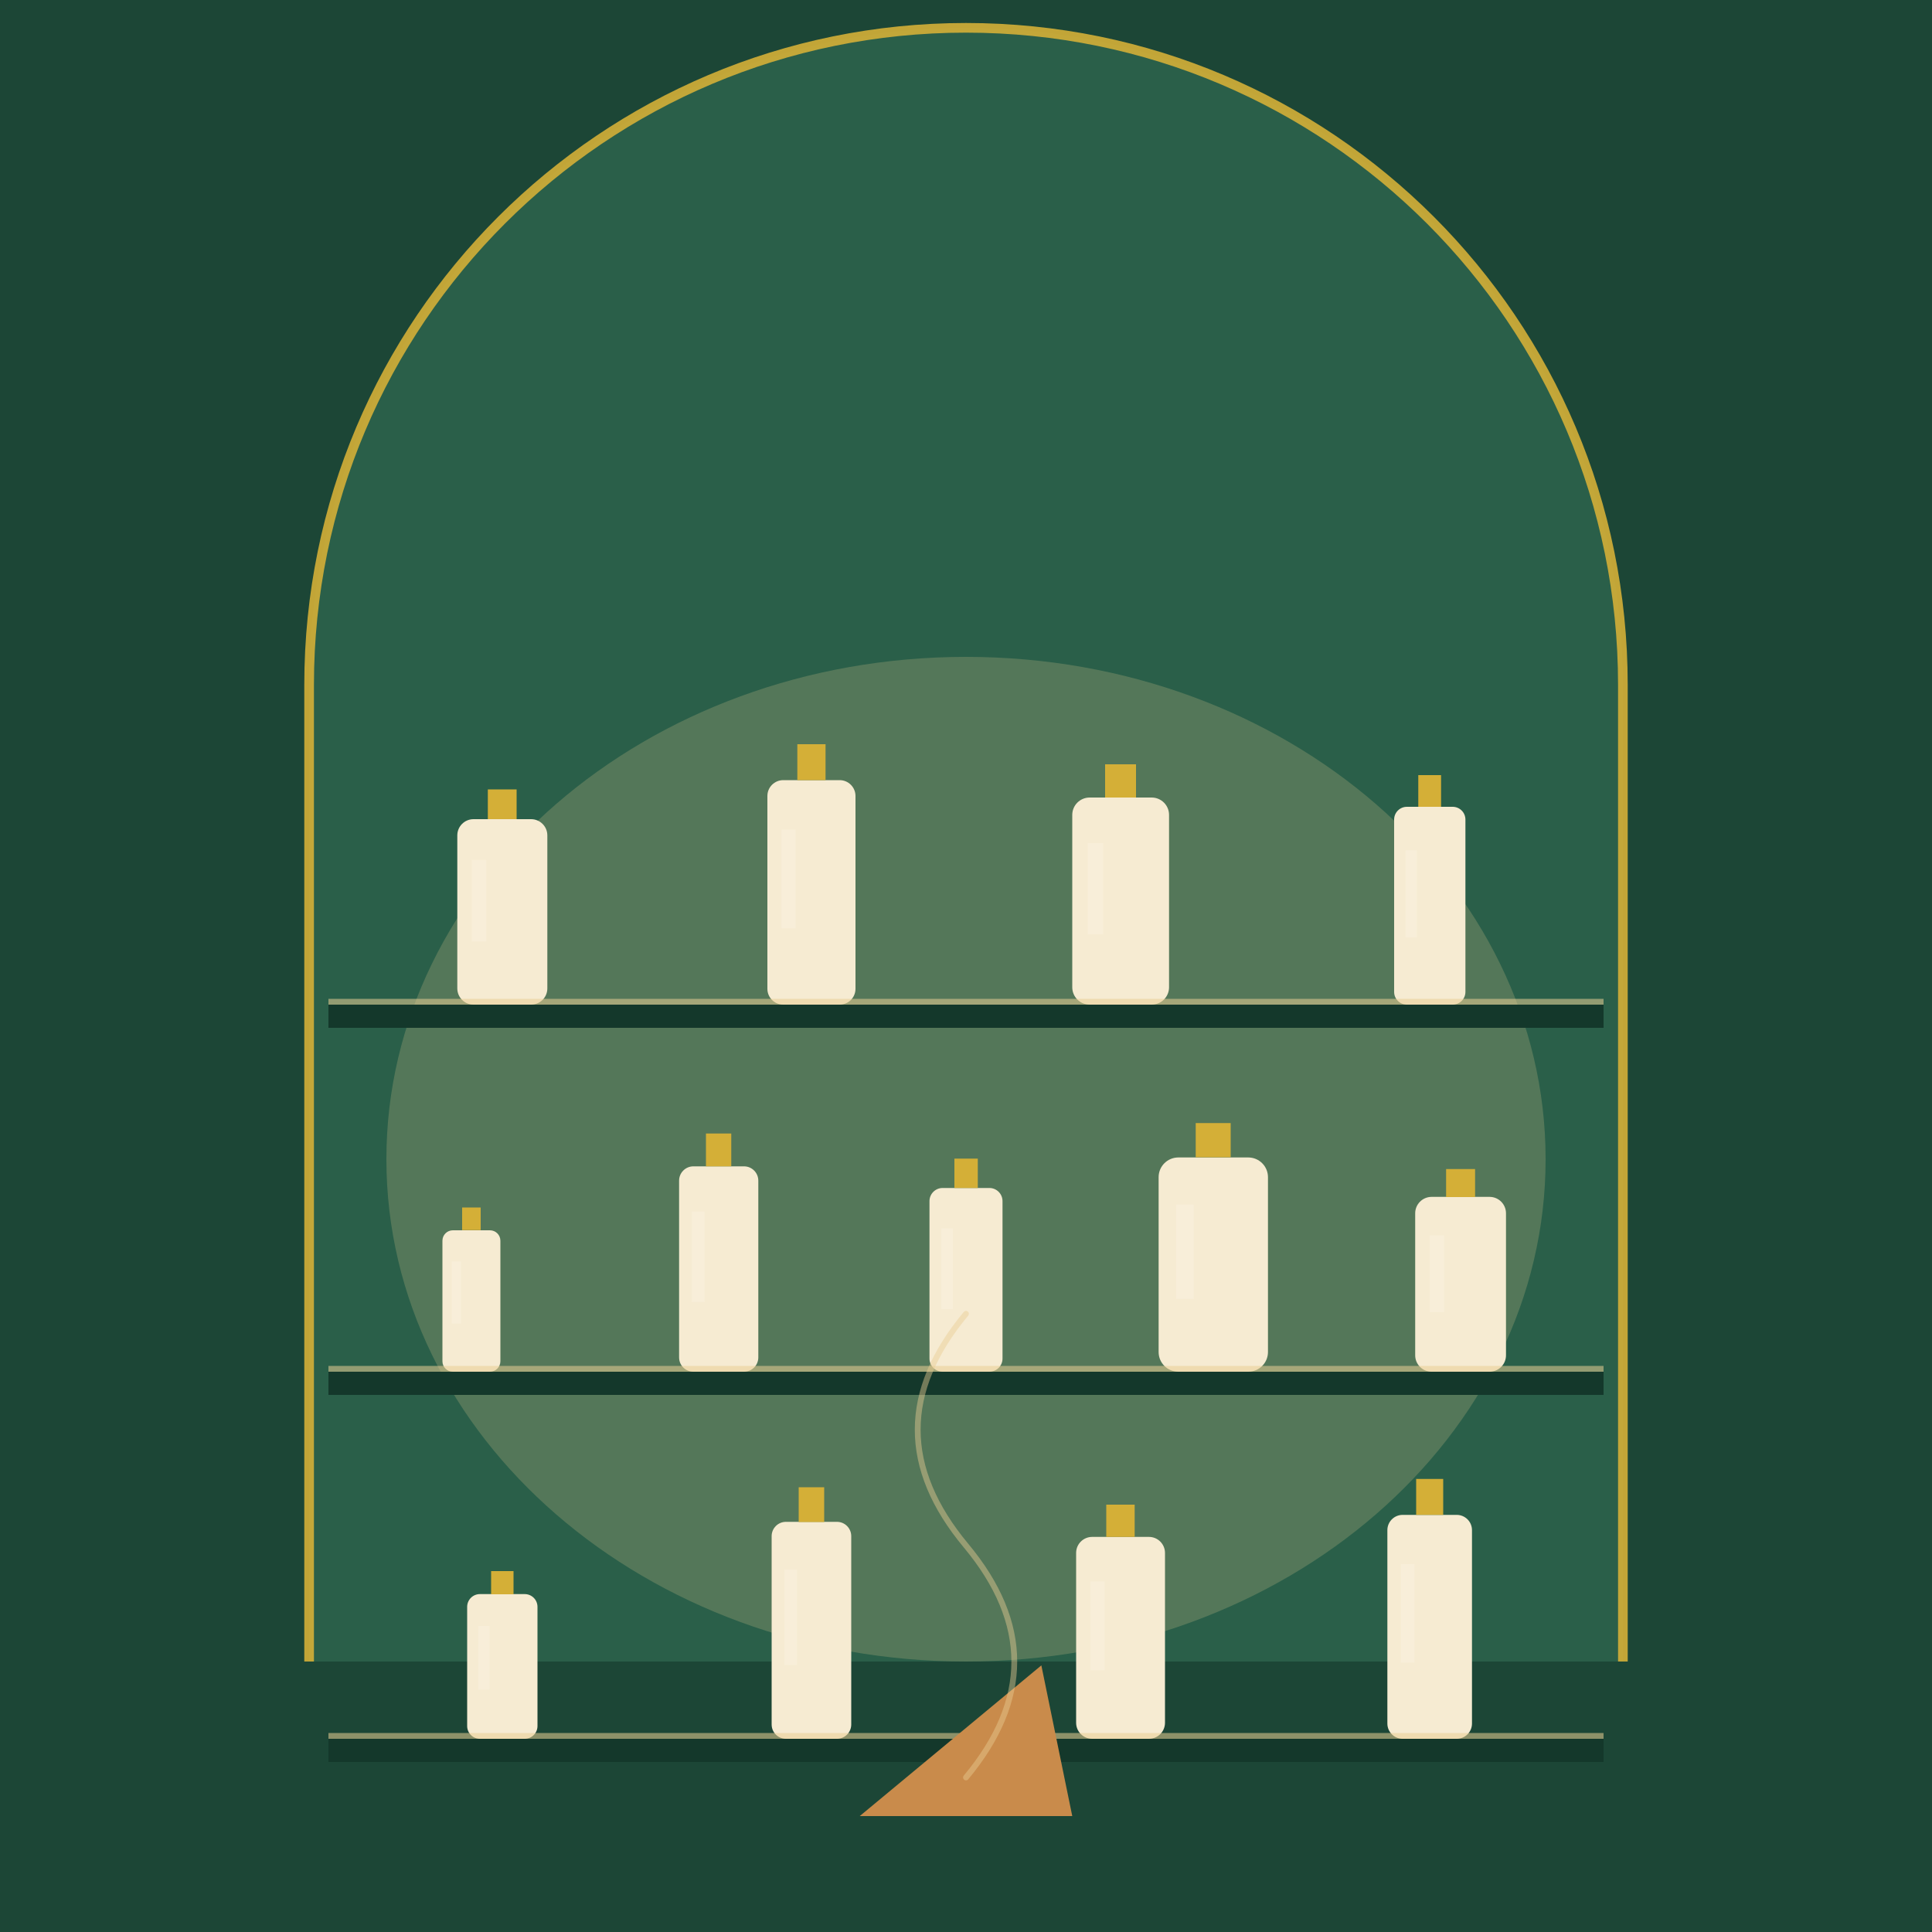
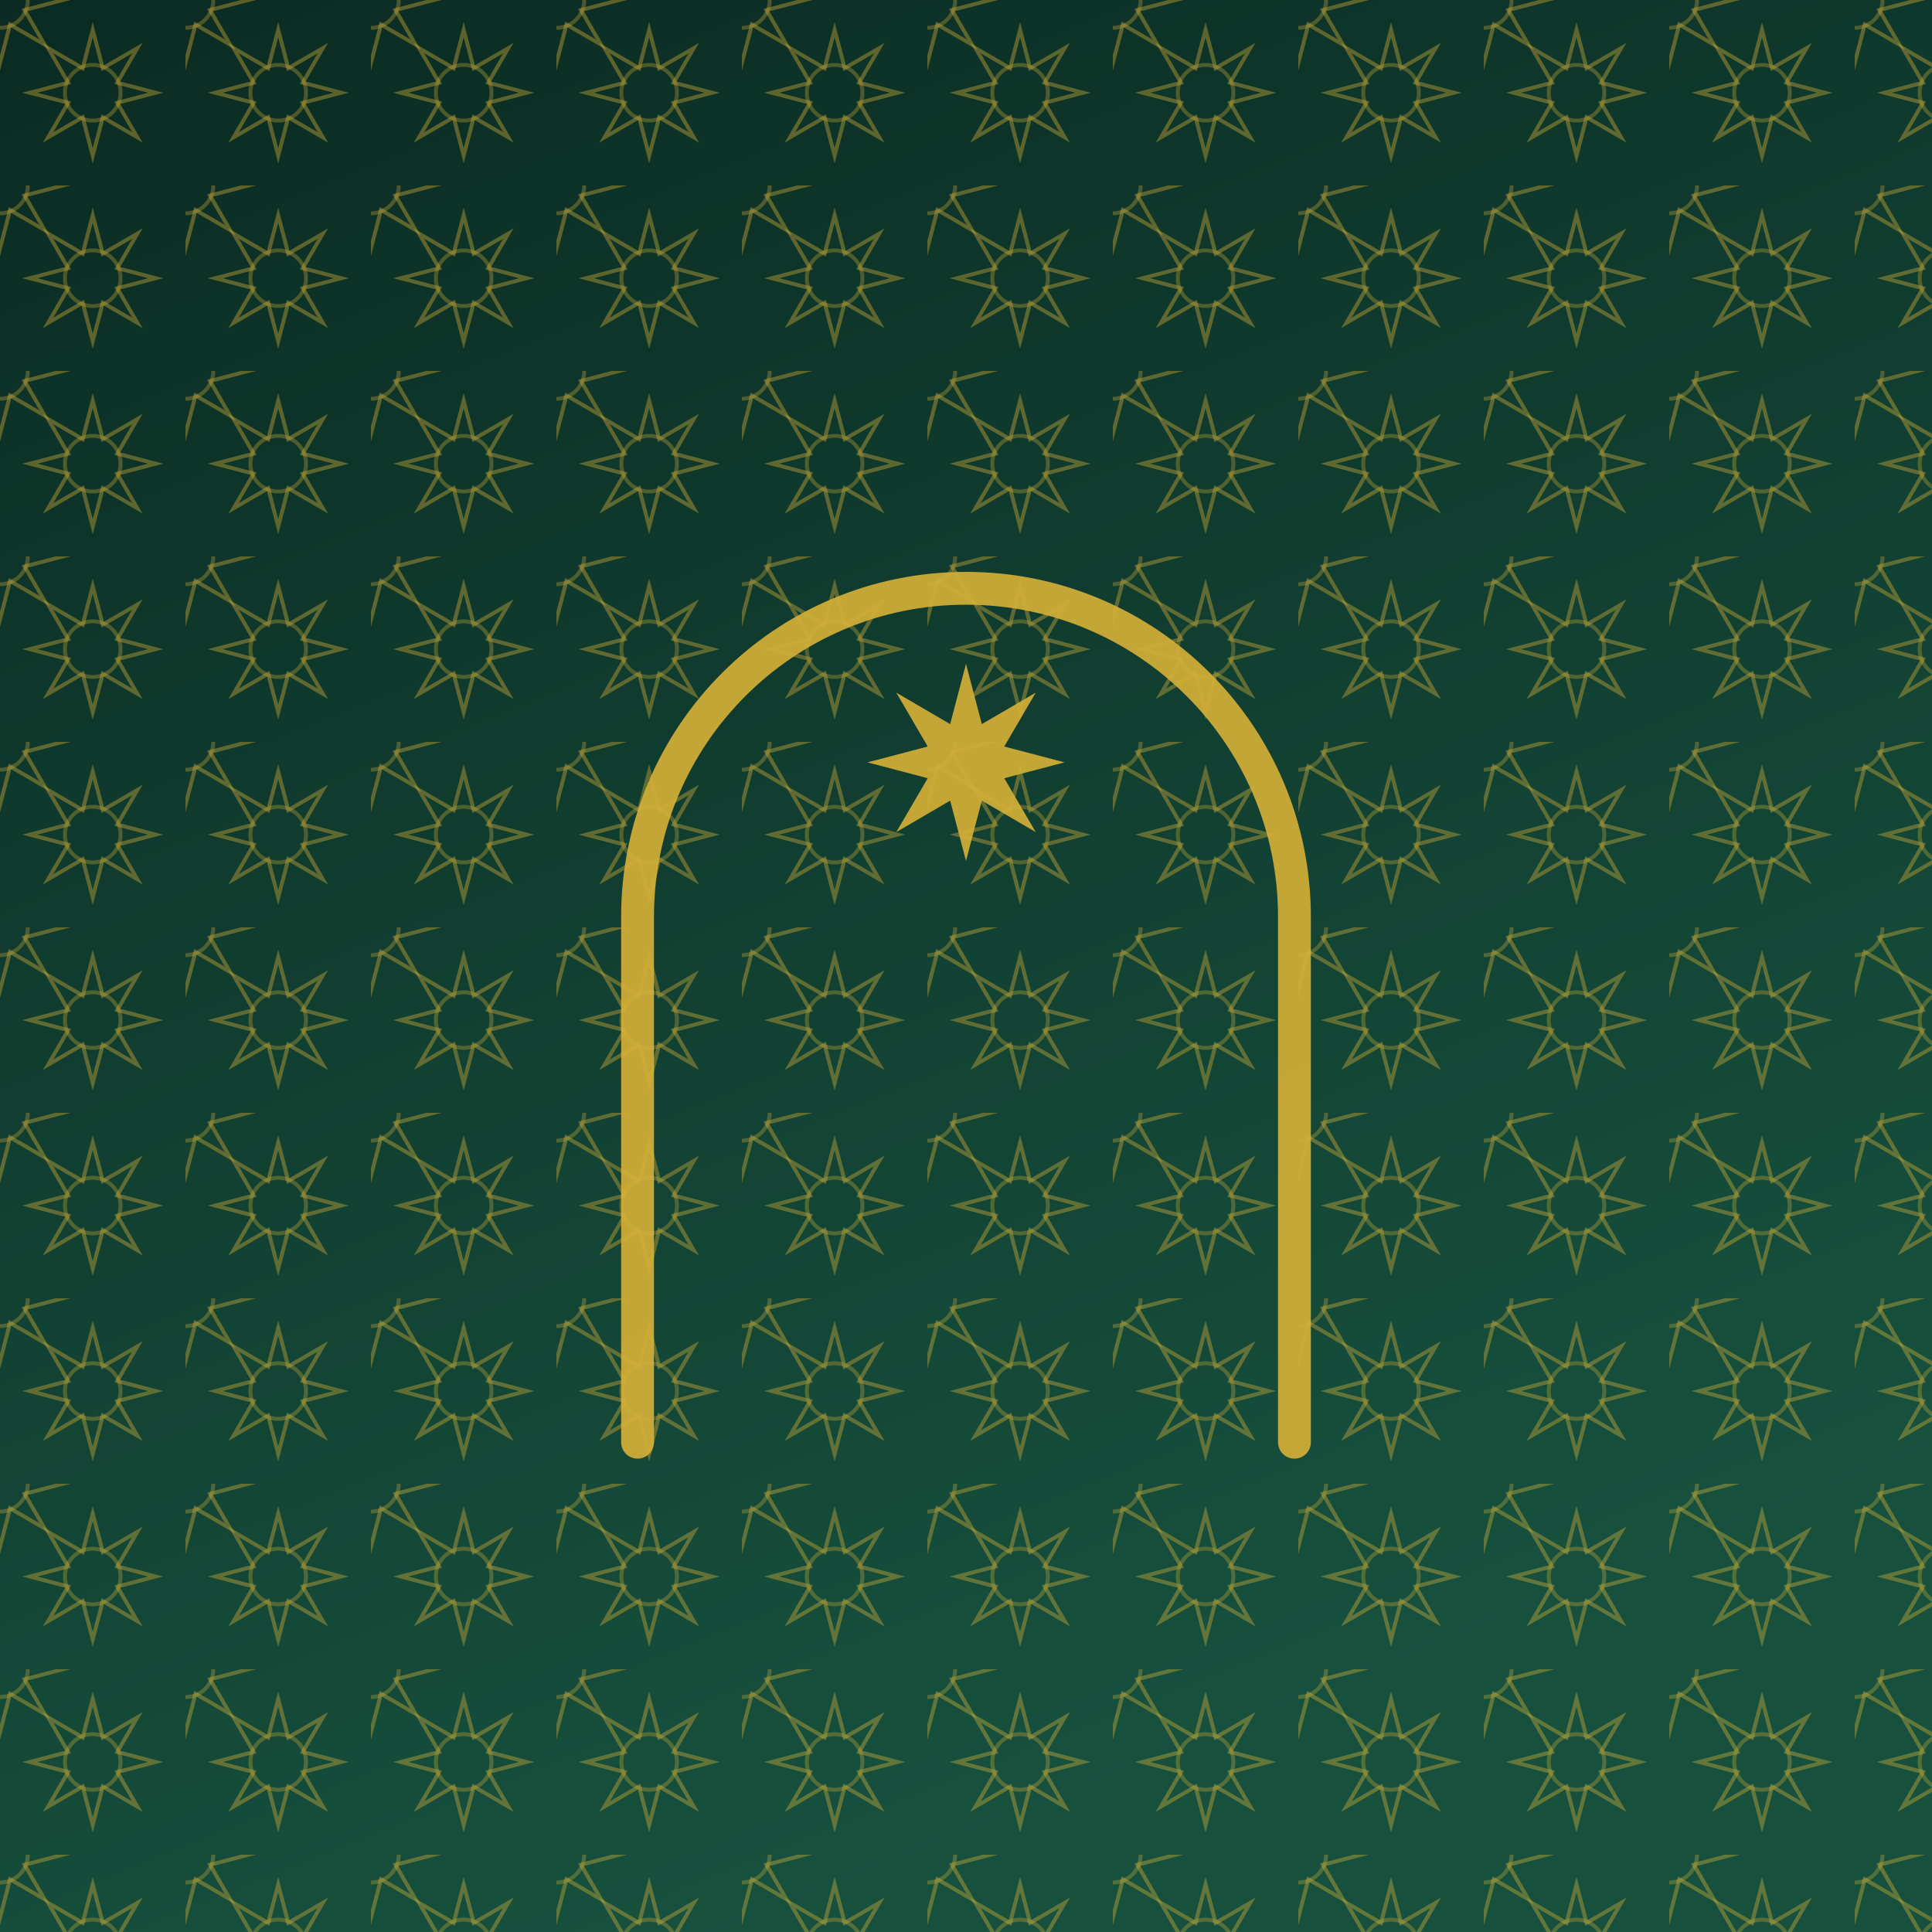
- <svg xmlns="http://www.w3.org/2000/svg" viewBox="0 0 1000 1000" width="1000" height="1000" preserveAspectRatio="xMidYMid slice" role="img">
-   <rect width="1000" height="1000" fill="#1C4636" />
-   <path d="M160 860 L160 354.4 A340 340 0 1 1 840 354.4 L840 860" fill="#2A5F49" />
-   <path d="M160 860 L160 354.4 A340 340 0 1 1 840 354.4 L840 860" fill="none" stroke="#D4AF37" stroke-width="5" opacity=".9" />
-   <ellipse cx="500" cy="600" rx="300" ry="260" fill="#E9CD93" opacity=".22" />
-   <rect x="236.7" y="424" width="46.6" height="96" rx="8.4" fill="#F6EBD2" />
-   <rect x="252.5" y="408.6" width="14.9" height="15.4" fill="#D4AF37" />
-   <rect x="244.2" y="445.1" width="7.5" height="42.2" fill="#FBF4E4" opacity=".35" />
-   <rect x="397.2" y="403.8" width="45.6" height="116.2" rx="8.2" fill="#F6EBD2" />
-   <rect x="412.7" y="385.2" width="14.6" height="18.6" fill="#D4AF37" />
-   <rect x="404.5" y="429.4" width="7.3" height="51.1" fill="#FBF4E4" opacity=".35" />
-   <rect x="555" y="412.8" width="50.1" height="107.2" rx="9" fill="#F6EBD2" />
-   <rect x="572" y="395.6" width="16" height="17.2" fill="#D4AF37" />
-   <rect x="563" y="436.4" width="8" height="47.2" fill="#FBF4E4" opacity=".35" />
-   <rect x="721.6" y="417.6" width="36.9" height="102.4" rx="6.6" fill="#F6EBD2" />
-   <rect x="734.1" y="401.2" width="11.8" height="16.4" fill="#D4AF37" />
-   <rect x="727.5" y="440.1" width="5.9" height="45.1" fill="#FBF4E4" opacity=".35" />
-   <rect x="170" y="520" width="660" height="12" fill="#14382B" />
-   <rect x="170" y="517" width="660" height="3" fill="#E9CD93" opacity=".55" />
-   <rect x="229" y="636.8" width="30" height="73.2" rx="5.4" fill="#F6EBD2" />
-   <rect x="239.2" y="625" width="9.6" height="11.7" fill="#D4AF37" />
-   <rect x="233.8" y="652.9" width="4.8" height="32.2" fill="#FBF4E4" opacity=".35" />
-   <rect x="351.5" y="603.7" width="41" height="106.3" rx="7.4" fill="#F6EBD2" />
-   <rect x="365.4" y="586.7" width="13.1" height="17" fill="#D4AF37" />
-   <rect x="358.1" y="627.1" width="6.6" height="46.8" fill="#FBF4E4" opacity=".35" />
-   <rect x="481.1" y="614.9" width="37.8" height="95.1" rx="6.8" fill="#F6EBD2" />
-   <rect x="494" y="599.7" width="12.1" height="15.2" fill="#D4AF37" />
-   <rect x="487.2" y="635.8" width="6" height="41.8" fill="#FBF4E4" opacity=".35" />
-   <rect x="599.7" y="599.1" width="56.6" height="110.9" rx="10.2" fill="#F6EBD2" />
-   <rect x="618.9" y="581.3" width="18.1" height="17.7" fill="#D4AF37" />
-   <rect x="608.8" y="623.5" width="9.1" height="48.8" fill="#FBF4E4" opacity=".35" />
-   <rect x="732.5" y="619.5" width="47" height="90.5" rx="8.5" fill="#F6EBD2" />
-   <rect x="748.5" y="605.1" width="15" height="14.5" fill="#D4AF37" />
-   <rect x="740" y="639.4" width="7.5" height="39.8" fill="#FBF4E4" opacity=".35" />
-   <rect x="170" y="710" width="660" height="12" fill="#14382B" />
-   <rect x="170" y="707" width="660" height="3" fill="#E9CD93" opacity=".55" />
-   <rect x="241.8" y="825.1" width="36.4" height="74.9" rx="6.6" fill="#F6EBD2" />
-   <rect x="254.2" y="813.2" width="11.6" height="12" fill="#D4AF37" />
-   <rect x="247.6" y="841.6" width="5.8" height="32.9" fill="#FBF4E4" opacity=".35" />
-   <rect x="399.4" y="787.7" width="41.2" height="112.3" rx="7.4" fill="#F6EBD2" />
-   <rect x="413.4" y="769.8" width="13.2" height="18" fill="#D4AF37" />
-   <rect x="406" y="812.4" width="6.6" height="49.4" fill="#FBF4E4" opacity=".35" />
-   <rect x="557" y="795.5" width="46" height="104.5" rx="8.3" fill="#F6EBD2" />
-   <rect x="572.6" y="778.8" width="14.7" height="16.7" fill="#D4AF37" />
-   <rect x="564.4" y="818.5" width="7.4" height="46" fill="#FBF4E4" opacity=".35" />
-   <rect x="718.1" y="784.1" width="43.8" height="115.9" rx="7.9" fill="#F6EBD2" />
-   <rect x="733" y="765.5" width="14" height="18.6" fill="#D4AF37" />
-   <rect x="725.1" y="809.6" width="7" height="51" fill="#FBF4E4" opacity=".35" />
-   <rect x="170" y="900" width="660" height="12" fill="#14382B" />
-   <rect x="170" y="897" width="660" height="3" fill="#E9CD93" opacity=".55" />
-   <path d="M445 940 l110 0 l-16 -78 l0 0 Z" fill="#C98B4B" />
-   <path d="M500 920 q50 -60 0 -120 q-50 -60 0 -120" fill="none" stroke="#E9CD93" stroke-width="3" opacity=".45" stroke-linecap="round" />
+ <svg xmlns="http://www.w3.org/2000/svg" viewBox="0 0 1000 1000" width="1000" height="1000" role="img">
+   <defs>
+     <linearGradient id="f" x1="0" y1="0" x2="0.4" y2="1">
+       <stop offset="0" stop-color="#0B2B22" />
+       <stop offset="1" stop-color="#17513E" />
+     </linearGradient>
+     <pattern id="m" width="96" height="96" patternUnits="userSpaceOnUse">
+       <polygon points="0.0,-32.6 5.2,-12.7 23.1,-23.1 12.7,-5.2 32.6,-0.0 12.7,5.2 23.1,23.1 5.2,12.7 0.0,32.6 -5.2,12.7 -23.1,23.1 -12.7,5.2 -32.6,0.0 -12.7,-5.2 -23.1,-23.1 -5.2,-12.7" fill="none" stroke="#D4AF37" stroke-width="2.0" stroke-opacity="0.4" />
+       <circle cx="0.0" cy="0.0" r="14.4" fill="none" stroke="#D4AF37" stroke-width="2.0" stroke-opacity="0.32" />
+       <polygon points="48.0,15.4 53.2,35.3 71.1,24.9 60.7,42.8 80.6,48.0 60.7,53.2 71.1,71.1 53.2,60.7 48.0,80.6 42.8,60.7 24.9,71.1 35.3,53.2 15.4,48.0 35.3,42.8 24.9,24.9 42.8,35.3" fill="none" stroke="#D4AF37" stroke-width="2.0" stroke-opacity="0.4" />
+       <circle cx="48.0" cy="48.0" r="14.4" fill="none" stroke="#D4AF37" stroke-width="2.0" stroke-opacity="0.32" />
+     </pattern>
+   </defs>
+   <rect width="1000" height="1000" fill="url(#f)" />
+   <rect width="1000" height="1000" fill="url(#m)" />
+   <g opacity=".92">
+     <path d="M330.0 746.5 L330.0 474.5 A170.0 170.0 0 0 1 670.0 474.5 L670.0 746.5" fill="none" stroke="#D4AF37" stroke-width="17.0" stroke-linecap="round" />
+     <polygon points="500.0,343.6 508.2,374.8 536.1,358.5 519.8,386.4 551.0,394.6 519.8,402.8 536.1,430.7 508.2,414.4 500.0,445.6 491.8,414.4 463.9,430.7 480.2,402.8 449.0,394.6 480.2,386.4 463.9,358.5 491.8,374.8" fill="#D4AF37" />
+   </g>
</svg>
